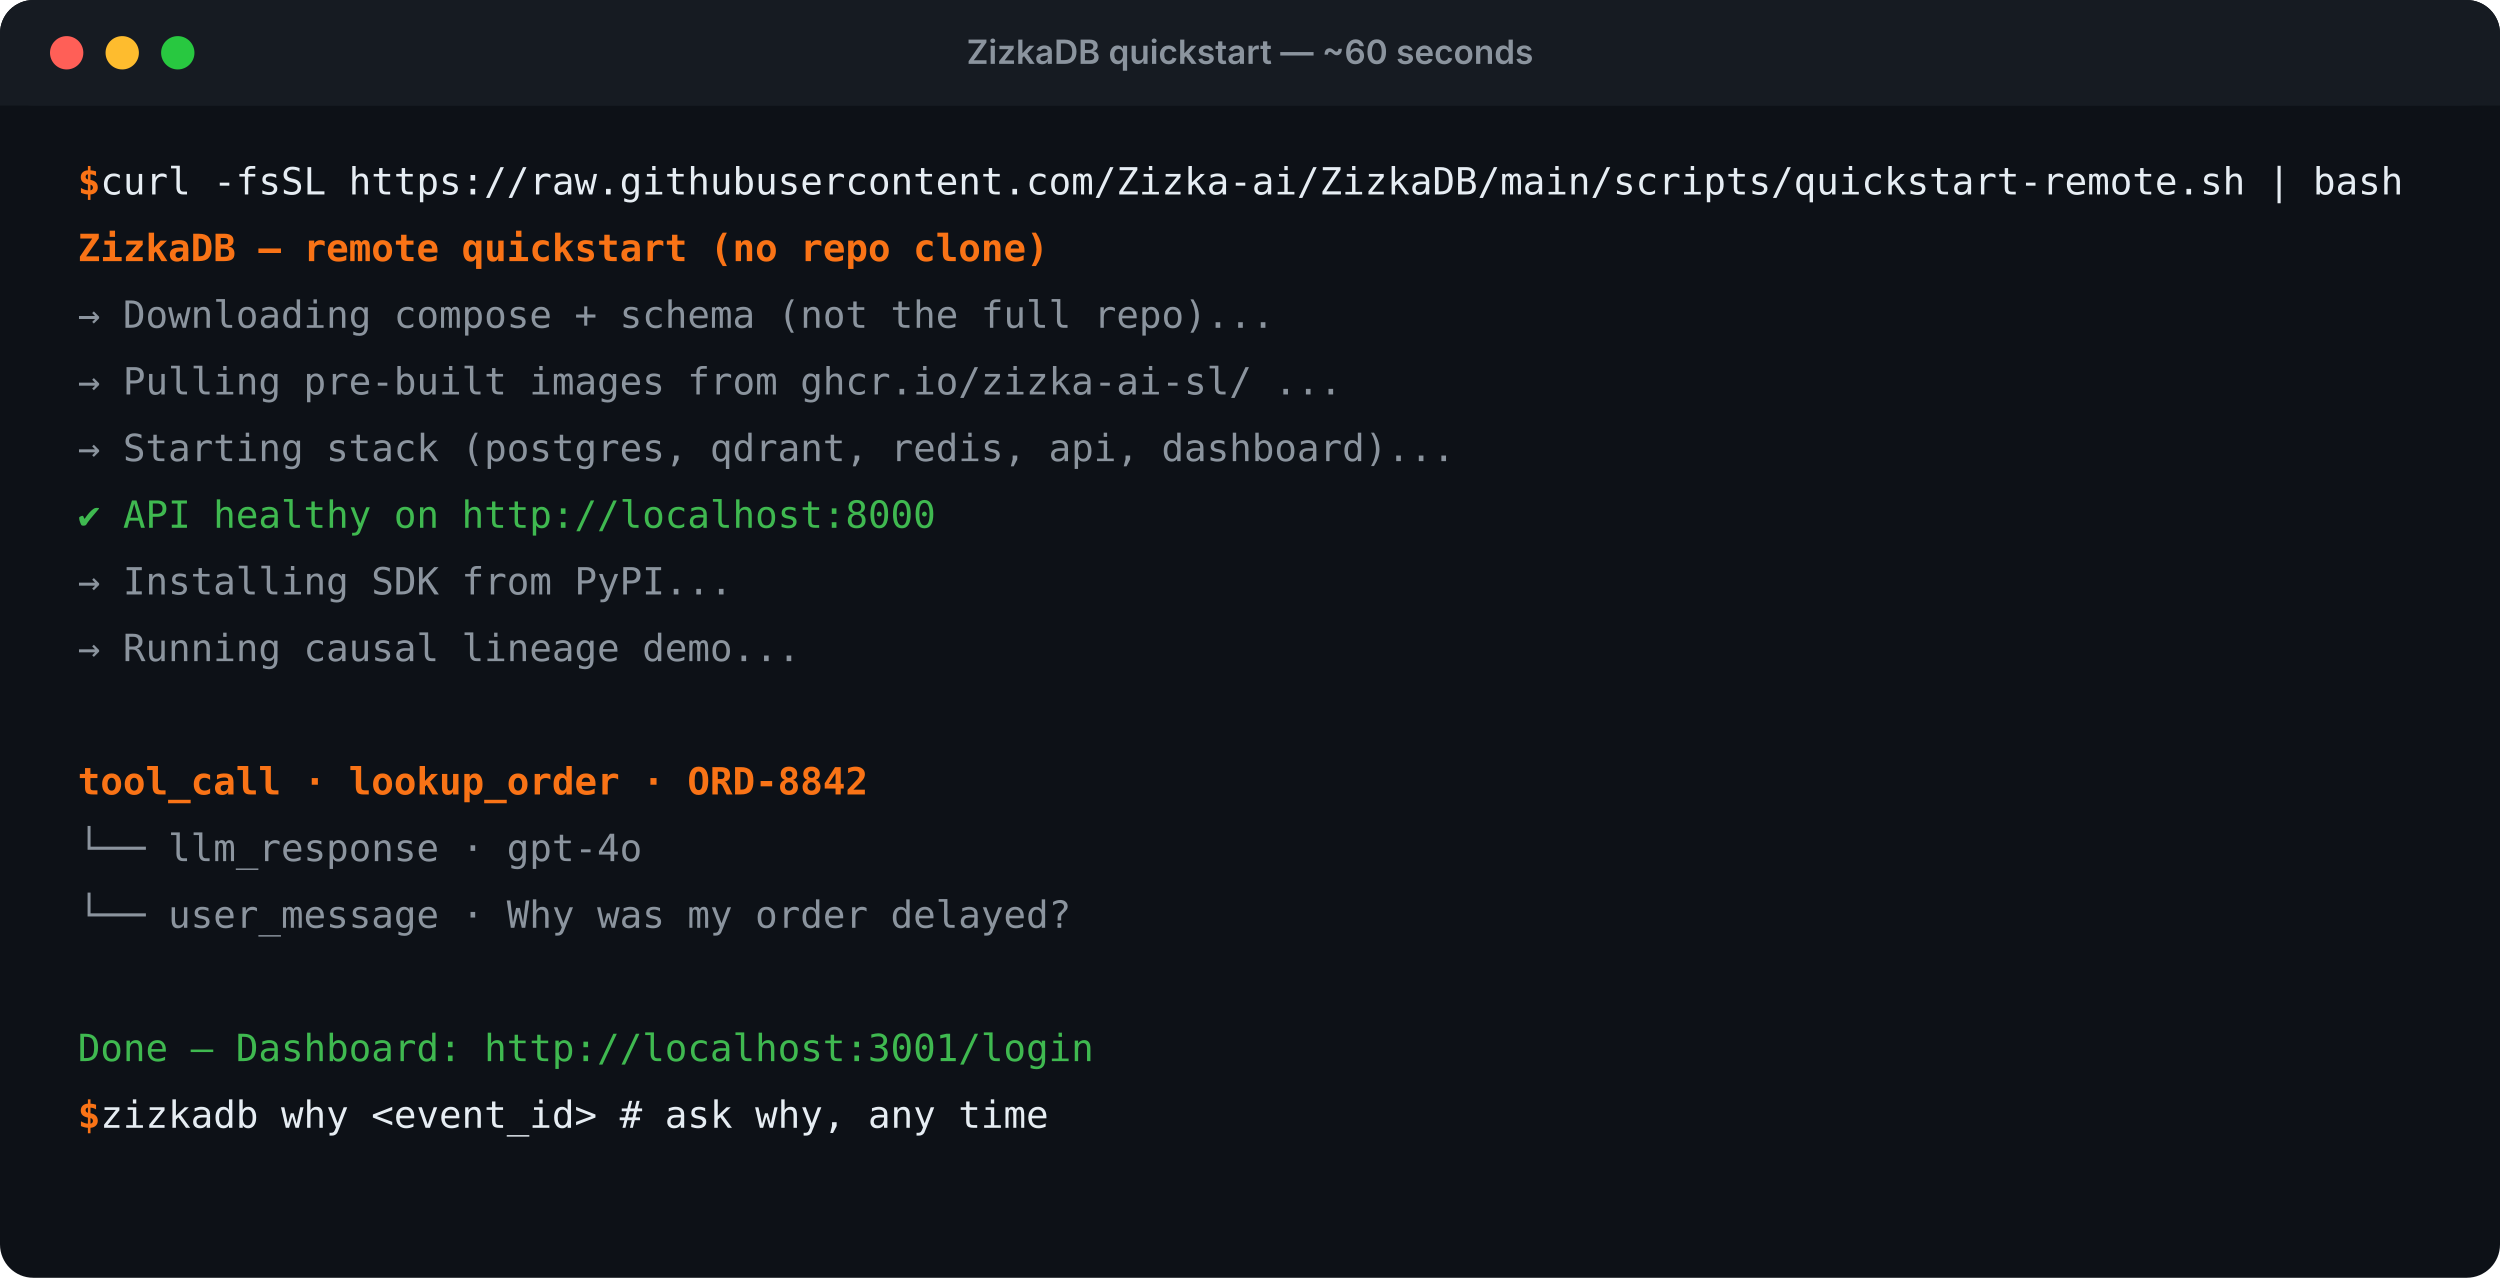
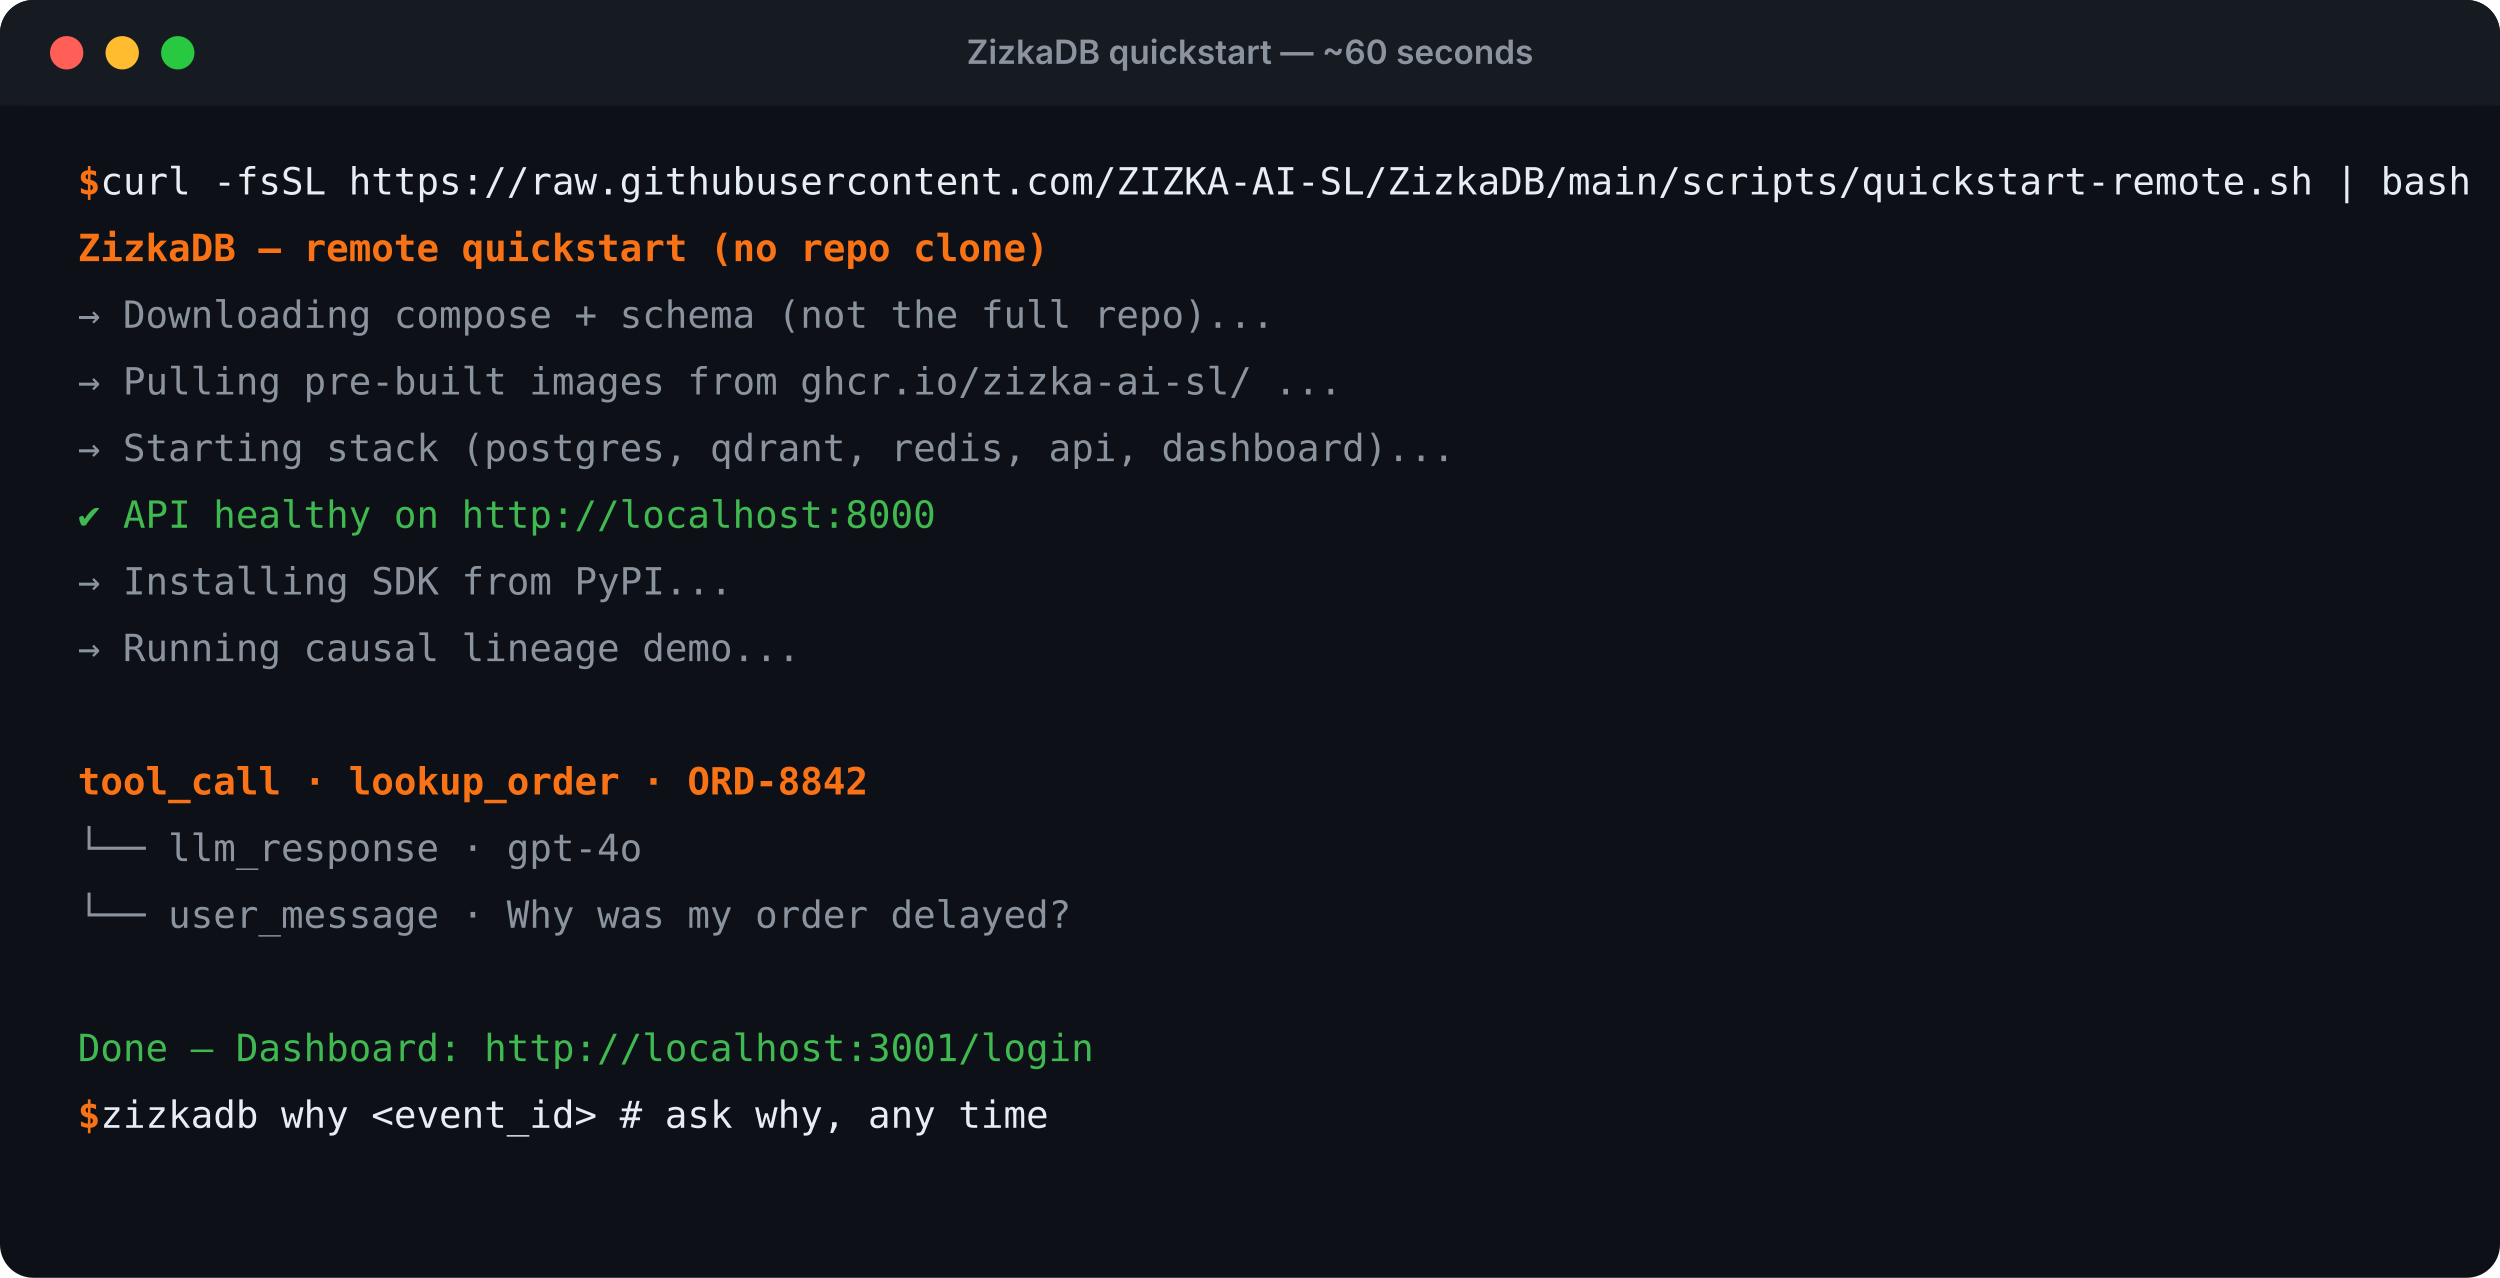
<svg xmlns="http://www.w3.org/2000/svg" viewBox="0 0 900 460" width="900" height="460" role="img" aria-label="Terminal animation: install ZizkaDB with one curl command, the stack starts, and the demo prints a causal chain in about 60 seconds">
  <style>
text{font:13.5px ui-monospace,SFMono-Regular,Menlo,Consolas,monospace;white-space:pre}
.cmd{fill:#e6edf3} .p{fill:#f97316;font-weight:700} .out{fill:#8b949e} .ok{fill:#3fb950} .acc{fill:#f97316;font-weight:600}
.title{font:600 12px ui-sans-serif,-apple-system,Segoe UI,sans-serif;fill:#8b949e}
@keyframes k0{0%,2.78%{clip-path:inset(0 100% 0 0)}13.89%,94.44%{clip-path:inset(0 0 0 0)}100%{clip-path:inset(0 100% 0 0)}}
.l0{animation:k0 18.0s linear infinite;clip-path:inset(0 100% 0 0)}
@keyframes k1{0%,14.44%{clip-path:inset(0 100% 0 0)}15.28%,94.44%{clip-path:inset(0 0 0 0)}100%{clip-path:inset(0 100% 0 0)}}
.l1{animation:k1 18.0s linear infinite;clip-path:inset(0 100% 0 0)}
@keyframes k2{0%,17.78%{clip-path:inset(0 100% 0 0)}18.61%,94.44%{clip-path:inset(0 0 0 0)}100%{clip-path:inset(0 100% 0 0)}}
.l2{animation:k2 18.0s linear infinite;clip-path:inset(0 100% 0 0)}
@keyframes k3{0%,21.67%{clip-path:inset(0 100% 0 0)}22.50%,94.44%{clip-path:inset(0 0 0 0)}100%{clip-path:inset(0 100% 0 0)}}
.l3{animation:k3 18.0s linear infinite;clip-path:inset(0 100% 0 0)}
@keyframes k4{0%,26.67%{clip-path:inset(0 100% 0 0)}27.50%,94.44%{clip-path:inset(0 0 0 0)}100%{clip-path:inset(0 100% 0 0)}}
.l4{animation:k4 18.0s linear infinite;clip-path:inset(0 100% 0 0)}
@keyframes k5{0%,32.22%{clip-path:inset(0 100% 0 0)}33.06%,94.44%{clip-path:inset(0 0 0 0)}100%{clip-path:inset(0 100% 0 0)}}
.l5{animation:k5 18.0s linear infinite;clip-path:inset(0 100% 0 0)}
@keyframes k6{0%,35.56%{clip-path:inset(0 100% 0 0)}36.39%,94.44%{clip-path:inset(0 0 0 0)}100%{clip-path:inset(0 100% 0 0)}}
.l6{animation:k6 18.0s linear infinite;clip-path:inset(0 100% 0 0)}
@keyframes k7{0%,38.89%{clip-path:inset(0 100% 0 0)}39.72%,94.44%{clip-path:inset(0 0 0 0)}100%{clip-path:inset(0 100% 0 0)}}
.l7{animation:k7 18.0s linear infinite;clip-path:inset(0 100% 0 0)}
@keyframes k9{0%,43.33%{clip-path:inset(0 100% 0 0)}44.17%,94.44%{clip-path:inset(0 0 0 0)}100%{clip-path:inset(0 100% 0 0)}}
.l9{animation:k9 18.0s linear infinite;clip-path:inset(0 100% 0 0)}
@keyframes k10{0%,46.11%{clip-path:inset(0 100% 0 0)}46.94%,94.44%{clip-path:inset(0 0 0 0)}100%{clip-path:inset(0 100% 0 0)}}
.l10{animation:k10 18.0s linear infinite;clip-path:inset(0 100% 0 0)}
@keyframes k11{0%,48.89%{clip-path:inset(0 100% 0 0)}49.72%,94.44%{clip-path:inset(0 0 0 0)}100%{clip-path:inset(0 100% 0 0)}}
.l11{animation:k11 18.0s linear infinite;clip-path:inset(0 100% 0 0)}
@keyframes k13{0%,53.33%{clip-path:inset(0 100% 0 0)}54.17%,94.44%{clip-path:inset(0 0 0 0)}100%{clip-path:inset(0 100% 0 0)}}
.l13{animation:k13 18.0s linear infinite;clip-path:inset(0 100% 0 0)}
@keyframes k14{0%,58.89%{clip-path:inset(0 100% 0 0)}67.44%,94.44%{clip-path:inset(0 0 0 0)}100%{clip-path:inset(0 100% 0 0)}}
.l14{animation:k14 18.0s linear infinite;clip-path:inset(0 100% 0 0)}
</style>
  <rect width="900" height="460" rx="12" fill="#0d1117" />
  <rect width="900" height="38" rx="12" fill="#161b22" />
  <rect y="26" width="900" height="12" fill="#161b22" />
  <circle cx="24" cy="19" r="6" fill="#ff5f57" />
  <circle cx="44" cy="19" r="6" fill="#febc2e" />
  <circle cx="64" cy="19" r="6" fill="#28c840" />
  <text class="title" x="450.0" y="23" text-anchor="middle">ZizkaDB quickstart — ~60 seconds</text>
  <text class="l0 cmd" x="28" y="70">
-     <tspan class="p">$ </tspan>curl -fsSL https://raw.githubusercontent.com/Zizka-ai/ZizkaDB/main/scripts/quickstart-remote.sh | bash</text>
+     <tspan class="p">$ </tspan>curl -fsSL https://raw.githubusercontent.com/ZIZKA-AI-SL/ZizkaDB/main/scripts/quickstart-remote.sh | bash</text>
  <text class="l1 acc" x="28" y="94">  ZizkaDB — remote quickstart (no repo clone)</text>
  <text class="l2 out" x="28" y="118">→ Downloading compose + schema (not the full repo)...</text>
  <text class="l3 out" x="28" y="142">→ Pulling pre-built images from ghcr.io/zizka-ai-sl/ ...</text>
  <text class="l4 out" x="28" y="166">→ Starting stack (postgres, qdrant, redis, api, dashboard)...</text>
  <text class="l5 ok" x="28" y="190">✔ API healthy on http://localhost:8000</text>
  <text class="l6 out" x="28" y="214">→ Installing SDK from PyPI...</text>
  <text class="l7 out" x="28" y="238">→ Running causal lineage demo...</text>
  <text class="l9 acc" x="28" y="286">tool_call · lookup_order · ORD-8842</text>
  <text class="l10 out" x="28" y="310">  └── llm_response · gpt-4o</text>
  <text class="l11 out" x="28" y="334">        └── user_message · Why was my order delayed?</text>
  <text class="l13 ok" x="28" y="382">  Done — Dashboard: http://localhost:3001/login</text>
  <text class="l14 cmd" x="28" y="406">
    <tspan class="p">$ </tspan>zizkadb why &lt;event_id&gt;   # ask why, any time</text>
</svg>
